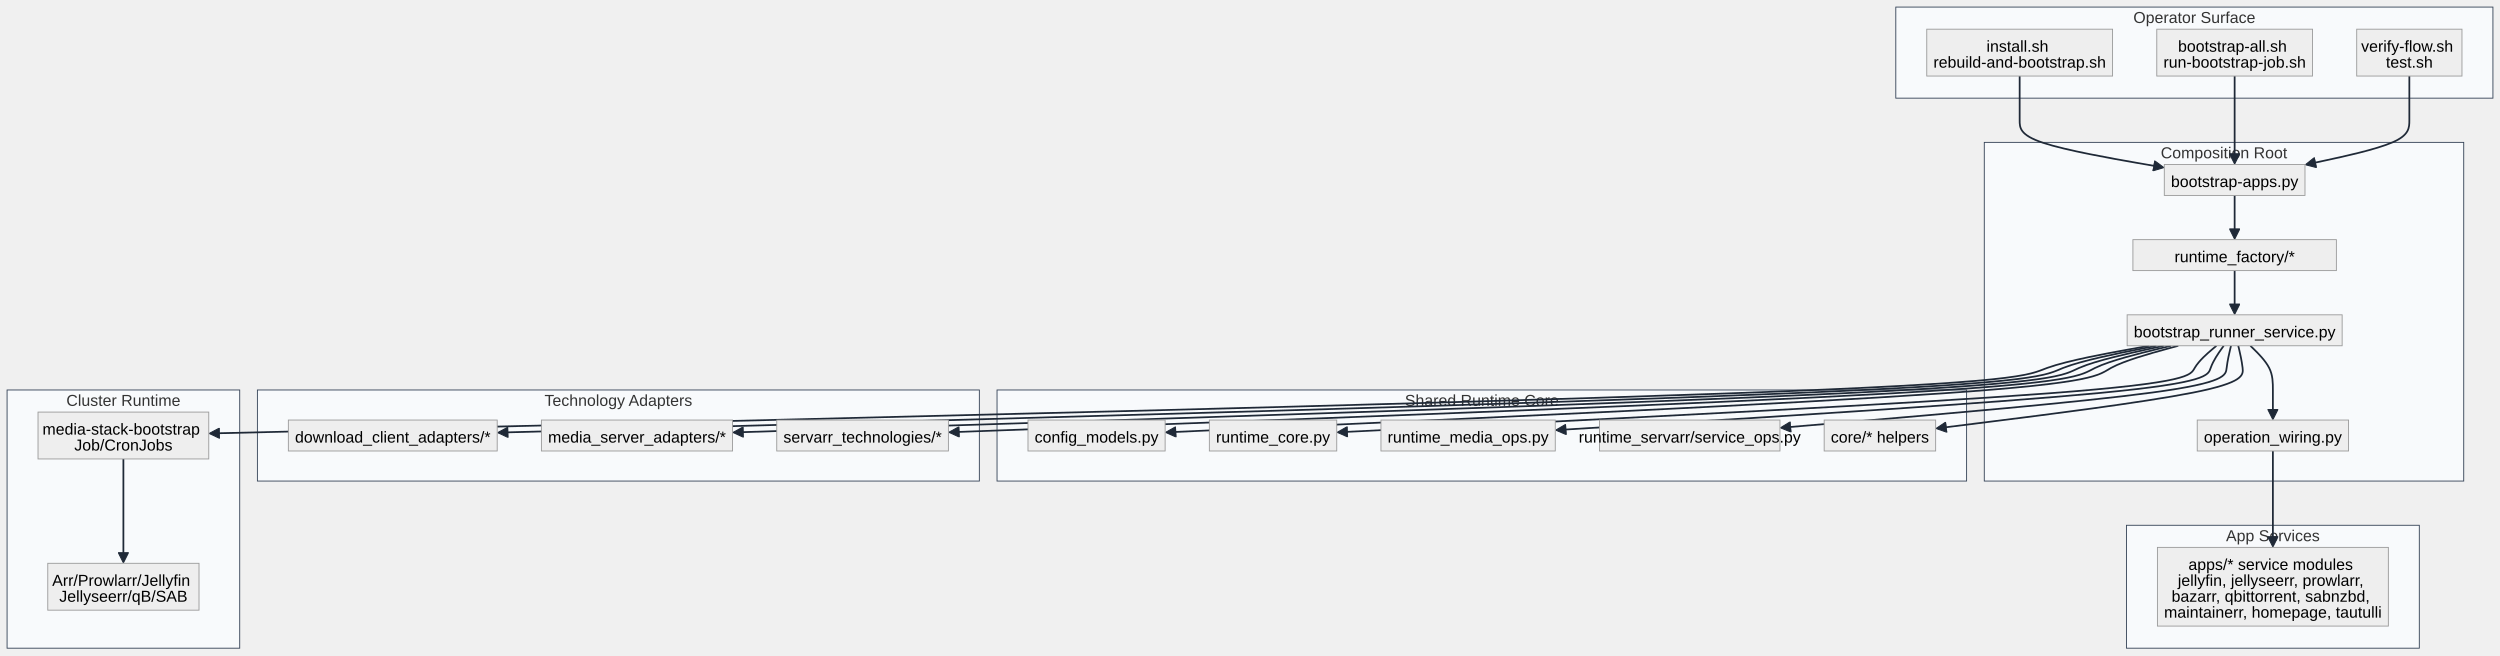
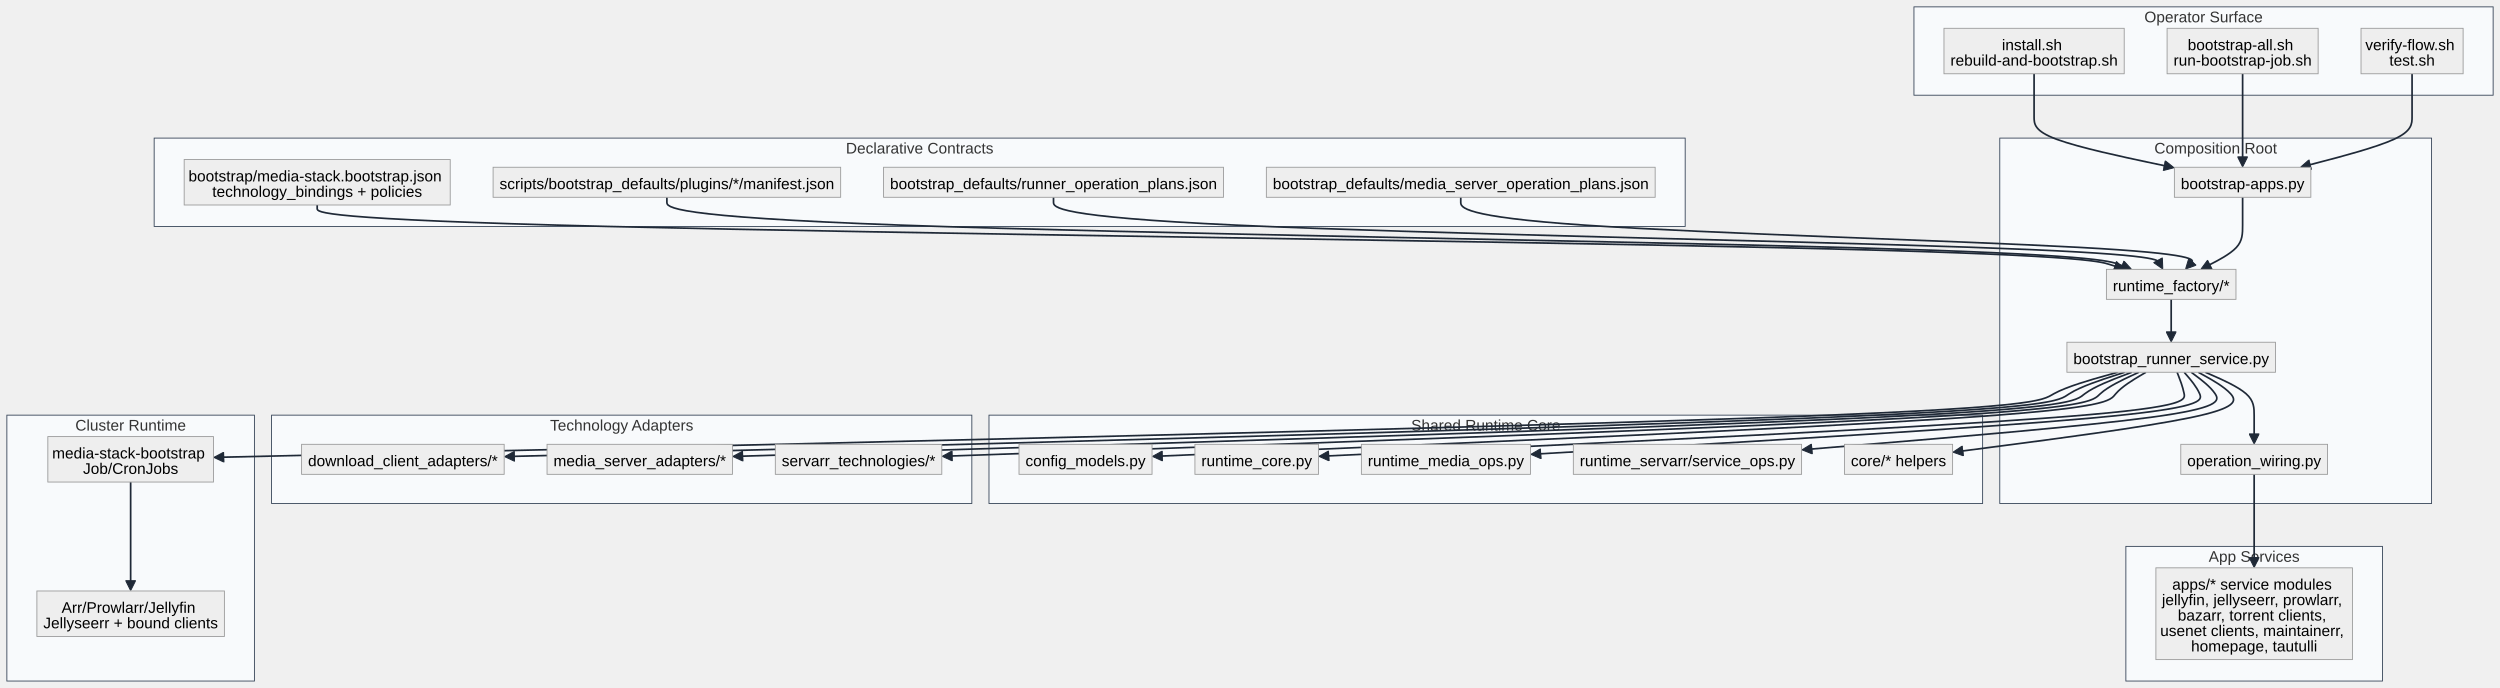
- <svg xmlns="http://www.w3.org/2000/svg" id="my-svg" width="100%" style="max-width: 2827.09px; background-color: white;" viewBox="-8 -8 2827.094 741" role="graphics-document document" aria-roledescription="flowchart-v2">
+ <svg xmlns="http://www.w3.org/2000/svg" id="my-svg" width="100%" style="max-width: 2914.64px; background-color: white;" viewBox="-8 -8 2914.641 802" role="graphics-document document" aria-roledescription="flowchart-v2">
  <style>#my-svg{font-family:"trebuchet ms",verdana,arial,sans-serif;font-size:18px;fill:#000000;}#my-svg .error-icon{fill:#552222;}#my-svg .error-text{fill:#552222;stroke:#552222;}#my-svg .edge-thickness-normal{stroke-width:2px;}#my-svg .edge-thickness-thick{stroke-width:3.5px;}#my-svg .edge-pattern-solid{stroke-dasharray:0;}#my-svg .edge-pattern-dashed{stroke-dasharray:3;}#my-svg .edge-pattern-dotted{stroke-dasharray:2;}#my-svg .marker{fill:#1f2937;stroke:#1f2937;}#my-svg .marker.cross{stroke:#1f2937;}#my-svg svg{font-family:"trebuchet ms",verdana,arial,sans-serif;font-size:18px;}#my-svg .label{font-family:"trebuchet ms",verdana,arial,sans-serif;color:#000000;}#my-svg .cluster-label text{fill:#333;}#my-svg .cluster-label span,#my-svg p{color:#333;}#my-svg .label text,#my-svg span,#my-svg p{fill:#000000;color:#000000;}#my-svg .node rect,#my-svg .node circle,#my-svg .node ellipse,#my-svg .node polygon,#my-svg .node path{fill:#eee;stroke:#999;stroke-width:1px;}#my-svg .flowchart-label text{text-anchor:middle;}#my-svg .node .katex path{fill:#000;stroke:#000;stroke-width:1px;}#my-svg .node .label{text-align:center;}#my-svg .node.clickable{cursor:pointer;}#my-svg .arrowheadPath{fill:#333333;}#my-svg .edgePath .path{stroke:#1f2937;stroke-width:2.0px;}#my-svg .flowchart-link{stroke:#1f2937;fill:none;}#my-svg .edgeLabel{background-color:white;text-align:center;}#my-svg .edgeLabel rect{opacity:0.5;background-color:white;fill:white;}#my-svg .labelBkg{background-color:rgba(255, 255, 255, 0.5);}#my-svg .cluster rect{fill:#f8fafc;stroke:#334155;stroke-width:1px;}#my-svg .cluster text{fill:#333;}#my-svg .cluster span,#my-svg p{color:#333;}#my-svg div.mermaidTooltip{position:absolute;text-align:center;max-width:200px;padding:2px;font-family:"trebuchet ms",verdana,arial,sans-serif;font-size:12px;background:#fef9c3;border:1px solid #707070;border-radius:2px;pointer-events:none;z-index:100;}#my-svg .flowchartTitleText{text-anchor:middle;font-size:18px;fill:#000000;}#my-svg :root{--mermaid-font-family:"trebuchet ms",verdana,arial,sans-serif;}</style>
  <g>
    <marker id="my-svg_flowchart-pointEnd" class="marker flowchart" viewBox="0 0 10 10" refX="6" refY="5" markerUnits="userSpaceOnUse" markerWidth="12" markerHeight="12" orient="auto">
      <path d="M 0 0 L 10 5 L 0 10 z" class="arrowMarkerPath" style="stroke-width: 1; stroke-dasharray: 1, 0;" />
    </marker>
    <marker id="my-svg_flowchart-pointStart" class="marker flowchart" viewBox="0 0 10 10" refX="4.5" refY="5" markerUnits="userSpaceOnUse" markerWidth="12" markerHeight="12" orient="auto">
      <path d="M 0 5 L 10 10 L 10 0 z" class="arrowMarkerPath" style="stroke-width: 1; stroke-dasharray: 1, 0;" />
    </marker>
    <marker id="my-svg_flowchart-circleEnd" class="marker flowchart" viewBox="0 0 10 10" refX="11" refY="5" markerUnits="userSpaceOnUse" markerWidth="11" markerHeight="11" orient="auto">
      <circle cx="5" cy="5" r="5" class="arrowMarkerPath" style="stroke-width: 1; stroke-dasharray: 1, 0;" />
    </marker>
    <marker id="my-svg_flowchart-circleStart" class="marker flowchart" viewBox="0 0 10 10" refX="-1" refY="5" markerUnits="userSpaceOnUse" markerWidth="11" markerHeight="11" orient="auto">
      <circle cx="5" cy="5" r="5" class="arrowMarkerPath" style="stroke-width: 1; stroke-dasharray: 1, 0;" />
    </marker>
    <marker id="my-svg_flowchart-crossEnd" class="marker cross flowchart" viewBox="0 0 11 11" refX="12" refY="5.2" markerUnits="userSpaceOnUse" markerWidth="11" markerHeight="11" orient="auto">
      <path d="M 1,1 l 9,9 M 10,1 l -9,9" class="arrowMarkerPath" style="stroke-width: 2; stroke-dasharray: 1, 0;" />
    </marker>
    <marker id="my-svg_flowchart-crossStart" class="marker cross flowchart" viewBox="0 0 11 11" refX="-1" refY="5.2" markerUnits="userSpaceOnUse" markerWidth="11" markerHeight="11" orient="auto">
      <path d="M 1,1 l 9,9 M 10,1 l -9,9" class="arrowMarkerPath" style="stroke-width: 2; stroke-dasharray: 1, 0;" />
    </marker>
    <g class="root">
      <g class="clusters">
        <g class="cluster default flowchart-label" id="Runtime">
-           <rect style="" rx="0" ry="0" x="0" y="433" width="263.078" height="292" />
-           <g class="cluster-label" transform="translate(131.5391, 433)">
+           <rect style="" rx="0" ry="0" x="0" y="476" width="288.609" height="310" />
+           <g class="cluster-label" transform="translate(144.3047, 476)">
            <text style="">
              <tspan xml:space="preserve" dy="1em" x="0" class="row">Cluster Runtime</tspan>
            </text>
          </g>
        </g>
        <g class="cluster default flowchart-label" id="AppSvc">
-           <rect style="" rx="0" ry="0" x="2396.688" y="586" width="331.156" height="139" />
-           <g class="cluster-label" transform="translate(2562.266, 586)">
+           <rect style="" rx="0" ry="0" x="2470.461" y="629" width="299.125" height="157" />
+           <g class="cluster-label" transform="translate(2620.023, 629)">
            <text style="">
              <tspan xml:space="preserve" dy="1em" x="0" class="row">App Services</tspan>
            </text>
          </g>
        </g>
        <g class="cluster default flowchart-label" id="Adapters">
-           <rect style="" rx="0" ry="0" x="283.078" y="433" width="816.406" height="103" />
-           <g class="cluster-label" transform="translate(691.2812, 433)">
+           <rect style="" rx="0" ry="0" x="308.609" y="476" width="816.406" height="103" />
+           <g class="cluster-label" transform="translate(716.8125, 476)">
            <text style="">
              <tspan xml:space="preserve" dy="1em" x="0" class="row">Technology Adapters</tspan>
            </text>
          </g>
        </g>
        <g class="cluster default flowchart-label" id="Core">
-           <rect style="" rx="0" ry="0" x="1119.484" y="433" width="1096.422" height="103" />
-           <g class="cluster-label" transform="translate(1667.695, 433)">
+           <rect style="" rx="0" ry="0" x="1145.016" y="476" width="1158.438" height="103" />
+           <g class="cluster-label" transform="translate(1724.234, 476)">
            <text style="">
              <tspan xml:space="preserve" dy="1em" x="0" class="row">Shared Runtime Core</tspan>
            </text>
          </g>
        </g>
        <g class="cluster default flowchart-label" id="Entry">
-           <rect style="" rx="0" ry="0" x="2235.906" y="153" width="542.164" height="383" />
-           <g class="cluster-label" transform="translate(2506.988, 153)">
+           <rect style="" rx="0" ry="0" x="2323.453" y="153" width="503.422" height="426" />
+           <g class="cluster-label" transform="translate(2575.164, 153)">
            <text style="">
              <tspan xml:space="preserve" dy="1em" x="0" class="row">Composition Root</tspan>
            </text>
          </g>
        </g>
+         <g class="cluster default flowchart-label" id="Contracts">
+           <rect style="" rx="0" ry="0" x="171.727" y="153" width="1784.953" height="103" />
+           <g class="cluster-label" transform="translate(1064.203, 153)">
+             <text style="">
+               <tspan xml:space="preserve" dy="1em" x="0" class="row">Declarative Contracts</tspan>
+             </text>
+           </g>
+         </g>
        <g class="cluster default flowchart-label" id="Operators">
-           <rect style="" rx="0" ry="0" x="2135.844" y="0" width="675.25" height="103" />
-           <g class="cluster-label" transform="translate(2473.469, 0)">
+           <rect style="" rx="0" ry="0" x="2223.391" y="0" width="675.25" height="103" />
+           <g class="cluster-label" transform="translate(2561.016, 0)">
            <text style="">
              <tspan xml:space="preserve" dy="1em" x="0" class="row">Operator Surface</tspan>
            </text>
          </g>
        </g>
      </g>
      <g class="edgePaths">
-         <path d="M2275.906,78L2275.906,82.167C2275.906,86.333,2275.906,94.667,2275.906,103C2275.906,111.333,2275.906,119.667,2275.906,128C2275.906,136.333,2275.906,144.667,2302.297,153.447C2328.687,162.227,2381.467,171.454,2407.858,176.068L2434.248,180.681" id="L-SH1-MAIN-0" class=" edge-thickness-normal edge-pattern-solid flowchart-link LS-SH1 LE-MAIN" style="fill:none;" marker-end="url(#my-svg_flowchart-pointEnd)" />
-         <path d="M2519.016,78L2519.016,82.167C2519.016,86.333,2519.016,94.667,2519.016,103C2519.016,111.333,2519.016,119.667,2519.016,128C2519.016,136.333,2519.016,144.667,2519.016,152.117C2519.016,159.567,2519.016,166.133,2519.016,169.417L2519.016,172.7" id="L-SH2-MAIN-0" class=" edge-thickness-normal edge-pattern-solid flowchart-link LS-SH2 LE-MAIN" style="fill:none;" marker-end="url(#my-svg_flowchart-pointEnd)" />
-         <path d="M2716.578,78L2716.578,82.167C2716.578,86.333,2716.578,94.667,2716.578,103C2716.578,111.333,2716.578,119.667,2716.578,128C2716.578,136.333,2716.578,144.667,2697.772,152.879C2678.967,161.091,2641.355,169.182,2622.55,173.228L2603.744,177.273" id="L-SH3-MAIN-0" class=" edge-thickness-normal edge-pattern-solid flowchart-link LS-SH3 LE-MAIN" style="fill:none;" marker-end="url(#my-svg_flowchart-pointEnd)" />
-         <path d="M2519.016,213L2519.016,217.167C2519.016,221.333,2519.016,229.667,2519.016,237.117C2519.016,244.567,2519.016,251.133,2519.016,254.417L2519.016,257.7" id="L-MAIN-RF-0" class=" edge-thickness-normal edge-pattern-solid flowchart-link LS-MAIN LE-RF" style="fill:none;" marker-end="url(#my-svg_flowchart-pointEnd)" />
-         <path d="M2519.016,298L2519.016,302.167C2519.016,306.333,2519.016,314.667,2519.016,322.117C2519.016,329.567,2519.016,336.133,2519.016,339.417L2519.016,342.7" id="L-RF-RUN-0" class=" edge-thickness-normal edge-pattern-solid flowchart-link LS-RF LE-RUN" style="fill:none;" marker-end="url(#my-svg_flowchart-pointEnd)" />
-         <path d="M2536.824,383L2541.065,387.167C2545.305,391.333,2553.785,399.667,2558.025,408C2562.266,416.333,2562.266,424.667,2562.266,433.617C2562.266,442.567,2562.266,452.133,2562.266,456.917L2562.266,461.7" id="L-RUN-WIRE-0" class=" edge-thickness-normal edge-pattern-solid flowchart-link LS-RUN LE-WIRE" style="fill:none;" marker-end="url(#my-svg_flowchart-pointEnd)" />
-         <path d="M2455.264,383L2440.086,387.167C2424.907,391.333,2394.549,399.667,2379.37,408C2364.191,416.333,2364.191,424.667,2189.305,436.789C2014.418,448.911,1664.646,464.821,1489.759,472.776L1314.873,480.732" id="L-RUN-CFG-0" class=" edge-thickness-normal edge-pattern-solid flowchart-link LS-RUN LE-CFG" style="fill:none;" marker-end="url(#my-svg_flowchart-pointEnd)" />
-         <path d="M2498.419,383L2493.515,387.167C2488.612,391.333,2478.804,399.667,2473.9,408C2468.996,416.333,2468.996,424.667,2308.986,436.777C2148.975,448.887,1828.955,464.774,1668.944,472.718L1508.934,480.661" id="L-RUN-CORE_RT-0" class=" edge-thickness-normal edge-pattern-solid flowchart-link LS-RUN LE-CORE_RT" style="fill:none;" marker-end="url(#my-svg_flowchart-pointEnd)" />
-         <path d="M2506.655,383L2503.712,387.167C2500.768,391.333,2494.882,399.667,2491.939,408C2488.996,416.333,2488.996,424.667,2366.837,436.351C2244.677,448.036,2000.359,463.073,1878.199,470.591L1756.04,478.109" id="L-RUN-MED-0" class=" edge-thickness-normal edge-pattern-solid flowchart-link LS-RUN LE-MED" style="fill:none;" marker-end="url(#my-svg_flowchart-pointEnd)" />
-         <path d="M2514.89,383L2513.908,387.167C2512.925,391.333,2510.961,399.667,2509.978,408C2508.996,416.333,2508.996,424.667,2425.851,435.897C2342.706,447.127,2176.415,461.255,2093.27,468.318L2010.125,475.382" id="L-RUN-ARR-0" class=" edge-thickness-normal edge-pattern-solid flowchart-link LS-RUN LE-ARR" style="fill:none;" marker-end="url(#my-svg_flowchart-pointEnd)" />
-         <path d="M2523.125,383L2524.104,387.167C2525.082,391.333,2527.039,399.667,2528.018,408C2528.996,416.333,2528.996,424.667,2471.858,435.991C2414.719,447.315,2300.442,461.63,2243.304,468.788L2186.165,475.945" id="L-RUN-LIB-0" class=" edge-thickness-normal edge-pattern-solid flowchart-link LS-RUN LE-LIB" style="fill:none;" marker-end="url(#my-svg_flowchart-pointEnd)" />
-         <path d="M2430.559,383L2409.497,387.167C2388.436,391.333,2346.314,399.667,2325.253,408C2304.191,416.333,2304.191,424.667,2013.418,436.85C1722.644,449.033,1141.096,465.066,850.322,473.082L559.548,481.098" id="L-RUN-DL-0" class=" edge-thickness-normal edge-pattern-solid flowchart-link LS-RUN LE-DL" style="fill:none;" marker-end="url(#my-svg_flowchart-pointEnd)" />
-         <path d="M2438.794,383L2419.693,387.167C2400.593,391.333,2362.392,399.667,2343.292,408C2324.191,416.333,2324.191,424.667,2074.438,436.813C1824.685,448.959,1325.179,464.919,1075.425,472.898L825.672,480.878" id="L-RUN-MS-0" class=" edge-thickness-normal edge-pattern-solid flowchart-link LS-RUN LE-MS" style="fill:none;" marker-end="url(#my-svg_flowchart-pointEnd)" />
-         <path d="M2447.029,383L2429.89,387.167C2412.75,391.333,2378.471,399.667,2361.331,408C2344.191,416.333,2344.191,424.667,2131.79,436.779C1919.388,448.89,1494.584,464.781,1282.182,472.726L1069.781,480.671" id="L-RUN-SA-0" class=" edge-thickness-normal edge-pattern-solid flowchart-link LS-RUN LE-SA" style="fill:none;" marker-end="url(#my-svg_flowchart-pointEnd)" />
-         <path d="M2562.266,502L2562.266,507.667C2562.266,513.333,2562.266,524.667,2562.266,534.5C2562.266,544.333,2562.266,552.667,2562.266,561C2562.266,569.333,2562.266,577.667,2562.266,585.117C2562.266,592.567,2562.266,599.133,2562.266,602.417L2562.266,605.7" id="L-WIRE-APPMOD-0" class=" edge-thickness-normal edge-pattern-solid flowchart-link LS-WIRE LE-APPMOD" style="fill:none;" marker-end="url(#my-svg_flowchart-pointEnd)" />
-         <path d="M2422.323,383L2399.301,387.167C2376.279,391.333,2330.235,399.667,2307.213,408C2284.191,416.333,2284.191,424.667,1942.389,437.011C1600.586,449.355,916.982,465.709,575.179,473.886L233.377,482.064" id="L-RUN-JOB-0" class=" edge-thickness-normal edge-pattern-solid flowchart-link LS-RUN LE-JOB" style="fill:none;" marker-end="url(#my-svg_flowchart-pointEnd)" />
-         <path d="M131.539,511L131.539,515.167C131.539,519.333,131.539,527.667,131.539,536C131.539,544.333,131.539,552.667,131.539,561C131.539,569.333,131.539,577.667,131.539,588.117C131.539,598.567,131.539,611.133,131.539,617.417L131.539,623.7" id="L-JOB-APPS-0" class=" edge-thickness-normal edge-pattern-solid flowchart-link LS-JOB LE-APPS" style="fill:none;" marker-end="url(#my-svg_flowchart-pointEnd)" />
+         <path d="M2363.453,78L2363.453,82.167C2363.453,86.333,2363.453,94.667,2363.453,103C2363.453,111.333,2363.453,119.667,2363.453,128C2363.453,136.333,2363.453,144.667,2389.849,154.425C2416.246,164.184,2469.038,175.367,2495.434,180.959L2521.831,186.551" id="L-SH1-MAIN-0" class=" edge-thickness-normal edge-pattern-solid flowchart-link LS-SH1 LE-MAIN" style="fill:none;" marker-end="url(#my-svg_flowchart-pointEnd)" />
+         <path d="M2606.563,78L2606.563,82.167C2606.563,86.333,2606.563,94.667,2606.563,103C2606.563,111.333,2606.563,119.667,2606.563,128C2606.563,136.333,2606.563,144.667,2606.563,153.617C2606.563,162.567,2606.563,172.133,2606.563,176.917L2606.563,181.7" id="L-SH2-MAIN-0" class=" edge-thickness-normal edge-pattern-solid flowchart-link LS-SH2 LE-MAIN" style="fill:none;" marker-end="url(#my-svg_flowchart-pointEnd)" />
+         <path d="M2804.125,78L2804.125,82.167C2804.125,86.333,2804.125,94.667,2804.125,103C2804.125,111.333,2804.125,119.667,2804.125,128C2804.125,136.333,2804.125,144.667,2783.242,154.277C2762.358,163.888,2720.591,174.775,2699.708,180.219L2678.824,185.663" id="L-SH3-MAIN-0" class=" edge-thickness-normal edge-pattern-solid flowchart-link LS-SH3 LE-MAIN" style="fill:none;" marker-end="url(#my-svg_flowchart-pointEnd)" />
+         <path d="M361.805,231L361.805,235.167C361.805,239.333,361.805,247.667,700.127,256C1038.449,264.333,1715.094,272.667,2065.473,280.728C2415.852,288.79,2439.966,296.58,2452.023,300.476L2464.08,304.371" id="L-CFG-RF-0" class=" edge-thickness-normal edge-pattern-solid flowchart-link LS-CFG LE-RF" style="fill:none;" marker-end="url(#my-svg_flowchart-pointEnd)" />
+         <path d="M769.492,222L769.492,227.667C769.492,233.333,769.492,244.667,1043.2,254.5C1316.908,264.333,1864.323,272.667,2148.142,280.686C2431.961,288.704,2452.183,296.409,2462.295,300.261L2472.406,304.113" id="L-PM-RF-0" class=" edge-thickness-normal edge-pattern-solid flowchart-link LS-PM LE-RF" style="fill:none;" marker-end="url(#my-svg_flowchart-pointEnd)" />
+         <path d="M1220.242,222L1220.242,227.667C1220.242,233.333,1220.242,244.667,1433.539,254.5C1646.836,264.333,2073.43,272.667,2288.584,280.225C2503.738,287.784,2507.452,294.567,2509.309,297.959L2511.166,301.351" id="L-RPLAN-RF-0" class=" edge-thickness-normal edge-pattern-solid flowchart-link LS-RPLAN LE-RF" style="fill:none;" marker-end="url(#my-svg_flowchart-pointEnd)" />
+         <path d="M1695.031,222L1695.031,227.667C1695.031,233.333,1695.031,244.667,1839.742,254.5C1984.452,264.333,2273.872,272.667,2415.267,280.357C2556.661,288.047,2550.028,295.094,2546.712,298.617L2543.396,302.141" id="L-MPLAN-RF-0" class=" edge-thickness-normal edge-pattern-solid flowchart-link LS-MPLAN LE-RF" style="fill:none;" marker-end="url(#my-svg_flowchart-pointEnd)" />
+         <path d="M2606.563,222L2606.563,227.667C2606.563,233.333,2606.563,244.667,2606.563,254.5C2606.563,264.333,2606.563,272.667,2599.186,280.598C2591.809,288.53,2577.055,296.06,2569.678,299.826L2562.301,303.591" id="L-MAIN-RF-0" class=" edge-thickness-normal edge-pattern-solid flowchart-link LS-MAIN LE-RF" style="fill:none;" marker-end="url(#my-svg_flowchart-pointEnd)" />
+         <path d="M2523.293,341L2523.293,345.167C2523.293,349.333,2523.293,357.667,2523.293,365.117C2523.293,372.567,2523.293,379.133,2523.293,382.417L2523.293,385.7" id="L-RF-RUN-0" class=" edge-thickness-normal edge-pattern-solid flowchart-link LS-RF LE-RUN" style="fill:none;" marker-end="url(#my-svg_flowchart-pointEnd)" />
+         <path d="M2563.123,426L2572.607,430.167C2582.09,434.333,2601.057,442.667,2610.54,451C2620.023,459.333,2620.023,467.667,2620.023,476.617C2620.023,485.567,2620.023,495.133,2620.023,499.917L2620.023,504.7" id="L-RUN-WIRE-0" class=" edge-thickness-normal edge-pattern-solid flowchart-link LS-RUN LE-WIRE" style="fill:none;" marker-end="url(#my-svg_flowchart-pointEnd)" />
+         <path d="M2493.829,426L2486.814,430.167C2479.799,434.333,2465.769,442.667,2458.753,451C2451.738,459.333,2451.738,467.667,2266.516,479.821C2081.294,491.976,1710.849,507.952,1525.627,515.939L1340.404,523.927" id="L-RUN-CFGM-0" class=" edge-thickness-normal edge-pattern-solid flowchart-link LS-RUN LE-CFGM" style="fill:none;" marker-end="url(#my-svg_flowchart-pointEnd)" />
+         <path d="M2530.182,426L2531.822,430.167C2533.462,434.333,2536.743,442.667,2538.383,451C2540.023,459.333,2540.023,467.667,2372.431,479.804C2204.838,491.941,1869.652,507.882,1702.059,515.852L1534.466,523.823" id="L-RUN-CORE_RT-0" class=" edge-thickness-normal edge-pattern-solid flowchart-link LS-RUN LE-CORE_RT" style="fill:none;" marker-end="url(#my-svg_flowchart-pointEnd)" />
+         <path d="M2538.417,426L2542.018,430.167C2545.619,434.333,2552.821,442.667,2556.422,451C2560.023,459.333,2560.023,467.667,2430.282,479.406C2300.54,491.146,2041.056,506.292,1911.314,513.865L1781.572,521.438" id="L-RUN-MED-0" class=" edge-thickness-normal edge-pattern-solid flowchart-link LS-RUN LE-MED" style="fill:none;" marker-end="url(#my-svg_flowchart-pointEnd)" />
+         <path d="M2546.653,426L2552.214,430.167C2557.776,434.333,2568.9,442.667,2574.462,451C2580.023,459.333,2580.023,467.667,2499.632,478.504C2419.24,489.341,2258.456,502.681,2178.064,509.352L2097.672,516.022" id="L-RUN-ARR-0" class=" edge-thickness-normal edge-pattern-solid flowchart-link LS-RUN LE-ARR" style="fill:none;" marker-end="url(#my-svg_flowchart-pointEnd)" />
+         <path d="M2554.888,426L2562.41,430.167C2569.933,434.333,2584.978,442.667,2592.501,451C2600.023,459.333,2600.023,467.667,2545.638,478.931C2491.252,490.196,2382.48,504.392,2328.094,511.49L2273.709,518.588" id="L-RUN-LIB-0" class=" edge-thickness-normal edge-pattern-solid flowchart-link LS-RUN LE-LIB" style="fill:none;" marker-end="url(#my-svg_flowchart-pointEnd)" />
+         <path d="M2469.123,426L2456.226,430.167C2443.328,434.333,2417.533,442.667,2404.636,451C2391.738,459.333,2391.738,467.667,2090.628,479.868C1789.519,492.069,1187.299,508.138,886.189,516.173L585.079,524.208" id="L-RUN-DL-0" class=" edge-thickness-normal edge-pattern-solid flowchart-link LS-RUN LE-DL" style="fill:none;" marker-end="url(#my-svg_flowchart-pointEnd)" />
+         <path d="M2477.359,426L2466.422,430.167C2455.485,434.333,2433.612,442.667,2422.675,451C2411.738,459.333,2411.738,467.667,2151.649,479.835C1891.56,492.004,1371.382,508.008,1111.293,516.01L851.204,524.012" id="L-RUN-MS-0" class=" edge-thickness-normal edge-pattern-solid flowchart-link LS-RUN LE-MS" style="fill:none;" marker-end="url(#my-svg_flowchart-pointEnd)" />
+         <path d="M2485.594,426L2476.618,430.167C2467.642,434.333,2449.69,442.667,2440.714,451C2431.738,459.333,2431.738,467.667,2209.001,479.806C1986.263,491.945,1540.788,507.891,1318.05,515.864L1095.312,523.836" id="L-RUN-SA-0" class=" edge-thickness-normal edge-pattern-solid flowchart-link LS-RUN LE-SA" style="fill:none;" marker-end="url(#my-svg_flowchart-pointEnd)" />
+         <path d="M2620.023,545L2620.023,550.667C2620.023,556.333,2620.023,567.667,2620.023,577.5C2620.023,587.333,2620.023,595.667,2620.023,604C2620.023,612.333,2620.023,620.667,2620.023,628.117C2620.023,635.567,2620.023,642.133,2620.023,645.417L2620.023,648.7" id="L-WIRE-APPMOD-0" class=" edge-thickness-normal edge-pattern-solid flowchart-link LS-WIRE LE-APPMOD" style="fill:none;" marker-end="url(#my-svg_flowchart-pointEnd)" />
+         <path d="M2460.888,426L2446.03,430.167C2431.171,434.333,2401.455,442.667,2386.597,451C2371.738,459.333,2371.738,467.667,2017.472,480.024C1663.206,492.382,954.674,508.764,600.408,516.955L246.142,525.145" id="L-RUN-JOB-0" class=" edge-thickness-normal edge-pattern-solid flowchart-link LS-RUN LE-JOB" style="fill:none;" marker-end="url(#my-svg_flowchart-pointEnd)" />
+         <path d="M144.305,554L144.305,558.167C144.305,562.333,144.305,570.667,144.305,579C144.305,587.333,144.305,595.667,144.305,604C144.305,612.333,144.305,620.667,144.305,632.617C144.305,644.567,144.305,660.133,144.305,667.917L144.305,675.7" id="L-JOB-APPS-0" class=" edge-thickness-normal edge-pattern-solid flowchart-link LS-JOB LE-APPS" style="fill:none;" marker-end="url(#my-svg_flowchart-pointEnd)" />
      </g>
      <g class="edgeLabels">
        <g class="edgeLabel">
          <g class="label" transform="translate(0, 0)">
            <rect rx="0" ry="0" width="0" height="0" />
            <text style="">
              <tspan xml:space="preserve" dy="1em" x="0" class="row" />
            </text>
          </g>
        </g>
        <g class="edgeLabel">
          <g class="label" transform="translate(0, 0)">
            <rect rx="0" ry="0" width="0" height="0" />
            <text style="">
              <tspan xml:space="preserve" dy="1em" x="0" class="row" />
            </text>
          </g>
        </g>
        <g class="edgeLabel">
          <g class="label" transform="translate(0, 0)">
            <rect rx="0" ry="0" width="0" height="0" />
            <text style="">
              <tspan xml:space="preserve" dy="1em" x="0" class="row" />
            </text>
          </g>
        </g>
        <g class="edgeLabel">
          <g class="label" transform="translate(0, 0)">
            <rect rx="0" ry="0" width="0" height="0" />
            <text style="">
              <tspan xml:space="preserve" dy="1em" x="0" class="row" />
            </text>
          </g>
        </g>
        <g class="edgeLabel">
          <g class="label" transform="translate(0, 0)">
            <rect rx="0" ry="0" width="0" height="0" />
            <text style="">
              <tspan xml:space="preserve" dy="1em" x="0" class="row" />
            </text>
          </g>
        </g>
        <g class="edgeLabel">
          <g class="label" transform="translate(0, 0)">
            <rect rx="0" ry="0" width="0" height="0" />
            <text style="">
              <tspan xml:space="preserve" dy="1em" x="0" class="row" />
            </text>
          </g>
        </g>
        <g class="edgeLabel">
          <g class="label" transform="translate(0, 0)">
            <rect rx="0" ry="0" width="0" height="0" />
            <text style="">
              <tspan xml:space="preserve" dy="1em" x="0" class="row" />
            </text>
          </g>
        </g>
        <g class="edgeLabel">
          <g class="label" transform="translate(0, 0)">
            <rect rx="0" ry="0" width="0" height="0" />
            <text style="">
              <tspan xml:space="preserve" dy="1em" x="0" class="row" />
            </text>
          </g>
        </g>
        <g class="edgeLabel">
          <g class="label" transform="translate(0, 0)">
            <rect rx="0" ry="0" width="0" height="0" />
            <text style="">
              <tspan xml:space="preserve" dy="1em" x="0" class="row" />
            </text>
          </g>
        </g>
        <g class="edgeLabel">
          <g class="label" transform="translate(0, 0)">
            <rect rx="0" ry="0" width="0" height="0" />
            <text style="">
              <tspan xml:space="preserve" dy="1em" x="0" class="row" />
            </text>
          </g>
        </g>
        <g class="edgeLabel">
          <g class="label" transform="translate(0, 0)">
            <rect rx="0" ry="0" width="0" height="0" />
            <text style="">
              <tspan xml:space="preserve" dy="1em" x="0" class="row" />
            </text>
          </g>
        </g>
        <g class="edgeLabel">
          <g class="label" transform="translate(0, 0)">
            <rect rx="0" ry="0" width="0" height="0" />
            <text style="">
              <tspan xml:space="preserve" dy="1em" x="0" class="row" />
            </text>
          </g>
        </g>
        <g class="edgeLabel">
          <g class="label" transform="translate(0, 0)">
            <rect rx="0" ry="0" width="0" height="0" />
            <text style="">
              <tspan xml:space="preserve" dy="1em" x="0" class="row" />
            </text>
          </g>
        </g>
        <g class="edgeLabel">
          <g class="label" transform="translate(0, 0)">
            <rect rx="0" ry="0" width="0" height="0" />
            <text style="">
              <tspan xml:space="preserve" dy="1em" x="0" class="row" />
            </text>
          </g>
        </g>
        <g class="edgeLabel">
          <g class="label" transform="translate(0, 0)">
            <rect rx="0" ry="0" width="0" height="0" />
            <text style="">
              <tspan xml:space="preserve" dy="1em" x="0" class="row" />
            </text>
          </g>
        </g>
        <g class="edgeLabel">
          <g class="label" transform="translate(0, 0)">
            <rect rx="0" ry="0" width="0" height="0" />
            <text style="">
              <tspan xml:space="preserve" dy="1em" x="0" class="row" />
            </text>
          </g>
        </g>
        <g class="edgeLabel">
          <g class="label" transform="translate(0, 0)">
            <rect rx="0" ry="0" width="0" height="0" />
            <text style="">
              <tspan xml:space="preserve" dy="1em" x="0" class="row" />
            </text>
          </g>
        </g>
+         <g class="edgeLabel">
+           <g class="label" transform="translate(0, 0)">
+             <rect rx="0" ry="0" width="0" height="0" />
+             <text style="">
+               <tspan xml:space="preserve" dy="1em" x="0" class="row" />
+             </text>
+           </g>
+         </g>
+         <g class="edgeLabel">
+           <g class="label" transform="translate(0, 0)">
+             <rect rx="0" ry="0" width="0" height="0" />
+             <text style="">
+               <tspan xml:space="preserve" dy="1em" x="0" class="row" />
+             </text>
+           </g>
+         </g>
+         <g class="edgeLabel">
+           <g class="label" transform="translate(0, 0)">
+             <rect rx="0" ry="0" width="0" height="0" />
+             <text style="">
+               <tspan xml:space="preserve" dy="1em" x="0" class="row" />
+             </text>
+           </g>
+         </g>
+         <g class="edgeLabel">
+           <g class="label" transform="translate(0, 0)">
+             <rect rx="0" ry="0" width="0" height="0" />
+             <text style="">
+               <tspan xml:space="preserve" dy="1em" x="0" class="row" />
+             </text>
+           </g>
+         </g>
      </g>
      <g class="nodes">
-         <g class="node default default flowchart-label" id="flowchart-JOB-16" data-node="true" data-id="JOB" transform="translate(131.5391, 484.5)">
+         <g class="node default default flowchart-label" id="flowchart-JOB-20" data-node="true" data-id="JOB" transform="translate(144.3047, 527.5)">
          <rect class="basic label-container" style="" rx="0" ry="0" x="-96.539" y="-26.5" width="193.078" height="53" />
          <g class="label" style="" transform="translate(0, -19)">
            <rect />
            <text style="">
              <tspan xml:space="preserve" dy="1em" x="0" class="row">media-stack-bootstrap</tspan>
              <tspan xml:space="preserve" dy="1em" x="0" class="row">Job/CronJobs</tspan>
            </text>
          </g>
        </g>
-         <g class="node default default flowchart-label" id="flowchart-APPS-17" data-node="true" data-id="APPS" transform="translate(131.5391, 655.5)">
-           <rect class="basic label-container" style="" rx="0" ry="0" x="-85.516" y="-26.5" width="171.031" height="53" />
+         <g class="node default default flowchart-label" id="flowchart-APPS-21" data-node="true" data-id="APPS" transform="translate(144.3047, 707.5)">
+           <rect class="basic label-container" style="" rx="0" ry="0" x="-109.305" y="-26.5" width="218.609" height="53" />
          <g class="label" style="" transform="translate(0, -19)">
            <rect />
            <text style="">
              <tspan xml:space="preserve" dy="1em" x="0" class="row">Arr/Prowlarr/Jellyfin</tspan>
-               <tspan xml:space="preserve" dy="1em" x="0" class="row">Jellyseerr/qB/SAB</tspan>
-             </text>
-           </g>
-         </g>
-         <g class="node default default flowchart-label" id="flowchart-APPMOD-15" data-node="true" data-id="APPMOD" transform="translate(2562.266, 655.5)">
-           <rect class="basic label-container" style="" rx="0" ry="0" x="-130.578" y="-44.5" width="261.156" height="89" />
-           <g class="label" style="" transform="translate(0, -37)">
+               <tspan xml:space="preserve" dy="1em" x="0" class="row">Jellyseerr + bound clients</tspan>
+             </text>
+           </g>
+         </g>
+         <g class="node default default flowchart-label" id="flowchart-APPMOD-19" data-node="true" data-id="APPMOD" transform="translate(2620.023, 707.5)">
+           <rect class="basic label-container" style="" rx="0" ry="0" x="-114.562" y="-53.5" width="229.125" height="107" />
+           <g class="label" style="" transform="translate(0, -46)">
            <rect />
            <text style="">
              <tspan xml:space="preserve" dy="1em" x="0" class="row">apps/* service modules</tspan>
              <tspan xml:space="preserve" dy="1em" x="0" class="row">jellyfin, jellyseerr, prowlarr,</tspan>
-               <tspan xml:space="preserve" dy="1em" x="0" class="row">bazarr, qbittorrent, sabnzbd,</tspan>
-               <tspan xml:space="preserve" dy="1em" x="0" class="row">maintainerr, homepage, tautulli</tspan>
-             </text>
-           </g>
-         </g>
-         <g class="node default default flowchart-label" id="flowchart-DL-12" data-node="true" data-id="DL" transform="translate(436.1641, 484.5)">
+               <tspan xml:space="preserve" dy="1em" x="0" class="row">bazarr, torrent clients,</tspan>
+               <tspan xml:space="preserve" dy="1em" x="0" class="row">usenet clients, maintainerr,</tspan>
+               <tspan xml:space="preserve" dy="1em" x="0" class="row">homepage, tautulli</tspan>
+             </text>
+           </g>
+         </g>
+         <g class="node default default flowchart-label" id="flowchart-DL-16" data-node="true" data-id="DL" transform="translate(461.6953, 527.5)">
          <rect class="basic label-container" style="" rx="0" ry="0" x="-118.086" y="-17.5" width="236.172" height="35" />
          <g class="label" style="" transform="translate(0, -10)">
            <rect />
            <text style="">
              <tspan xml:space="preserve" dy="1em" x="0" class="row">download_client_adapters/*</tspan>
            </text>
          </g>
        </g>
-         <g class="node default default flowchart-label" id="flowchart-MS-13" data-node="true" data-id="MS" transform="translate(712.3125, 484.5)">
+         <g class="node default default flowchart-label" id="flowchart-MS-17" data-node="true" data-id="MS" transform="translate(737.8438, 527.5)">
          <rect class="basic label-container" style="" rx="0" ry="0" x="-108.062" y="-17.5" width="216.125" height="35" />
          <g class="label" style="" transform="translate(0, -10)">
            <rect />
            <text style="">
              <tspan xml:space="preserve" dy="1em" x="0" class="row">media_server_adapters/*</tspan>
            </text>
          </g>
        </g>
-         <g class="node default default flowchart-label" id="flowchart-SA-14" data-node="true" data-id="SA" transform="translate(967.4297, 484.5)">
+         <g class="node default default flowchart-label" id="flowchart-SA-18" data-node="true" data-id="SA" transform="translate(992.9609, 527.5)">
          <rect class="basic label-container" style="" rx="0" ry="0" x="-97.055" y="-17.5" width="194.109" height="35" />
          <g class="label" style="" transform="translate(0, -10)">
            <rect />
            <text style="">
              <tspan xml:space="preserve" dy="1em" x="0" class="row">servarr_technologies/*</tspan>
            </text>
          </g>
        </g>
-         <g class="node default default flowchart-label" id="flowchart-CFG-7" data-node="true" data-id="CFG" transform="translate(1232.031, 484.5)">
+         <g class="node default default flowchart-label" id="flowchart-CFGM-11" data-node="true" data-id="CFGM" transform="translate(1257.562, 527.5)">
          <rect class="basic label-container" style="" rx="0" ry="0" x="-77.547" y="-17.5" width="155.094" height="35" />
          <g class="label" style="" transform="translate(0, -10)">
            <rect />
            <text style="">
              <tspan xml:space="preserve" dy="1em" x="0" class="row">config_models.py</tspan>
            </text>
          </g>
        </g>
-         <g class="node default default flowchart-label" id="flowchart-CORE_RT-8" data-node="true" data-id="CORE_RT" transform="translate(1431.609, 484.5)">
+         <g class="node default default flowchart-label" id="flowchart-CORE_RT-12" data-node="true" data-id="CORE_RT" transform="translate(1457.141, 527.5)">
          <rect class="basic label-container" style="" rx="0" ry="0" x="-72.031" y="-17.5" width="144.062" height="35" />
          <g class="label" style="" transform="translate(0, -10)">
            <rect />
            <text style="">
              <tspan xml:space="preserve" dy="1em" x="0" class="row">runtime_core.py</tspan>
            </text>
          </g>
        </g>
-         <g class="node default default flowchart-label" id="flowchart-MED-9" data-node="true" data-id="MED" transform="translate(1652.195, 484.5)">
+         <g class="node default default flowchart-label" id="flowchart-MED-13" data-node="true" data-id="MED" transform="translate(1677.727, 527.5)">
          <rect class="basic label-container" style="" rx="0" ry="0" x="-98.555" y="-17.5" width="197.109" height="35" />
          <g class="label" style="" transform="translate(0, -10)">
            <rect />
            <text style="">
              <tspan xml:space="preserve" dy="1em" x="0" class="row">runtime_media_ops.py</tspan>
            </text>
          </g>
        </g>
-         <g class="node default default flowchart-label" id="flowchart-ARR-10" data-node="true" data-id="ARR" transform="translate(1902.797, 484.5)">
-           <rect class="basic label-container" style="" rx="0" ry="0" x="-102.047" y="-17.5" width="204.094" height="35" />
+         <g class="node default default flowchart-label" id="flowchart-ARR-14" data-node="true" data-id="ARR" transform="translate(1959.336, 527.5)">
+           <rect class="basic label-container" style="" rx="0" ry="0" x="-133.055" y="-17.5" width="266.109" height="35" />
          <g class="label" style="" transform="translate(0, -10)">
            <rect />
            <text style="">
              <tspan xml:space="preserve" dy="1em" x="0" class="row">runtime_servarr/service_ops.py</tspan>
            </text>
          </g>
        </g>
-         <g class="node default default flowchart-label" id="flowchart-LIB-11" data-node="true" data-id="LIB" transform="translate(2117.875, 484.5)">
+         <g class="node default default flowchart-label" id="flowchart-LIB-15" data-node="true" data-id="LIB" transform="translate(2205.422, 527.5)">
          <rect class="basic label-container" style="" rx="0" ry="0" x="-63.031" y="-17.5" width="126.062" height="35" />
          <g class="label" style="" transform="translate(0, -10)">
            <rect />
            <text style="">
              <tspan xml:space="preserve" dy="1em" x="0" class="row">core/* helpers</tspan>
            </text>
          </g>
        </g>
-         <g class="node default default flowchart-label" id="flowchart-MAIN-3" data-node="true" data-id="MAIN" transform="translate(2519.016, 195.5)">
+         <g class="node default default flowchart-label" id="flowchart-MAIN-7" data-node="true" data-id="MAIN" transform="translate(2606.562, 204.5)">
          <rect class="basic label-container" style="" rx="0" ry="0" x="-79.547" y="-17.5" width="159.094" height="35" />
          <g class="label" style="" transform="translate(0, -10)">
            <rect />
            <text style="">
              <tspan xml:space="preserve" dy="1em" x="0" class="row">bootstrap-apps.py</tspan>
            </text>
          </g>
        </g>
-         <g class="node default default flowchart-label" id="flowchart-RF-4" data-node="true" data-id="RF" transform="translate(2519.016, 280.5)">
-           <rect class="basic label-container" style="" rx="0" ry="0" x="-115.047" y="-17.5" width="230.094" height="35" />
+         <g class="node default default flowchart-label" id="flowchart-RF-8" data-node="true" data-id="RF" transform="translate(2523.293, 323.5)">
+           <rect class="basic label-container" style="" rx="0" ry="0" x="-75.531" y="-17.5" width="151.062" height="35" />
          <g class="label" style="" transform="translate(0, -10)">
            <rect />
            <text style="">
              <tspan xml:space="preserve" dy="1em" x="0" class="row">runtime_factory/*</tspan>
            </text>
          </g>
        </g>
-         <g class="node default default flowchart-label" id="flowchart-RUN-5" data-node="true" data-id="RUN" transform="translate(2519.016, 365.5)">
+         <g class="node default default flowchart-label" id="flowchart-RUN-9" data-node="true" data-id="RUN" transform="translate(2523.293, 408.5)">
          <rect class="basic label-container" style="" rx="0" ry="0" x="-121.57" y="-17.5" width="243.141" height="35" />
          <g class="label" style="" transform="translate(0, -10)">
            <rect />
            <text style="">
              <tspan xml:space="preserve" dy="1em" x="0" class="row">bootstrap_runner_service.py</tspan>
            </text>
          </g>
        </g>
-         <g class="node default default flowchart-label" id="flowchart-WIRE-6" data-node="true" data-id="WIRE" transform="translate(2562.266, 484.5)">
+         <g class="node default default flowchart-label" id="flowchart-WIRE-10" data-node="true" data-id="WIRE" transform="translate(2620.023, 527.5)">
          <rect class="basic label-container" style="" rx="0" ry="0" x="-85.547" y="-17.5" width="171.094" height="35" />
          <g class="label" style="" transform="translate(0, -10)">
            <rect />
            <text style="">
              <tspan xml:space="preserve" dy="1em" x="0" class="row">operation_wiring.py</tspan>
            </text>
          </g>
        </g>
-         <g class="node default default flowchart-label" id="flowchart-SH1-0" data-node="true" data-id="SH1" transform="translate(2275.906, 51.5)">
+         <g class="node default default flowchart-label" id="flowchart-CFG-3" data-node="true" data-id="CFG" transform="translate(361.8047, 204.5)">
+           <rect class="basic label-container" style="" rx="0" ry="0" x="-155.078" y="-26.5" width="310.156" height="53" />
+           <g class="label" style="" transform="translate(0, -19)">
+             <rect />
+             <text style="">
+               <tspan xml:space="preserve" dy="1em" x="0" class="row">bootstrap/media-stack.bootstrap.json</tspan>
+               <tspan xml:space="preserve" dy="1em" x="0" class="row">technology_bindings + policies</tspan>
+             </text>
+           </g>
+         </g>
+         <g class="node default default flowchart-label" id="flowchart-PM-4" data-node="true" data-id="PM" transform="translate(769.4922, 204.5)">
+           <rect class="basic label-container" style="" rx="0" ry="0" x="-202.609" y="-17.5" width="405.219" height="35" />
+           <g class="label" style="" transform="translate(0, -10)">
+             <rect />
+             <text style="">
+               <tspan xml:space="preserve" dy="1em" x="0" class="row">scripts/bootstrap_defaults/plugins/*/manifest.json</tspan>
+             </text>
+           </g>
+         </g>
+         <g class="node default default flowchart-label" id="flowchart-RPLAN-5" data-node="true" data-id="RPLAN" transform="translate(1220.242, 204.5)">
+           <rect class="basic label-container" style="" rx="0" ry="0" x="-198.141" y="-17.5" width="396.281" height="35" />
+           <g class="label" style="" transform="translate(0, -10)">
+             <rect />
+             <text style="">
+               <tspan xml:space="preserve" dy="1em" x="0" class="row">bootstrap_defaults/runner_operation_plans.json</tspan>
+             </text>
+           </g>
+         </g>
+         <g class="node default default flowchart-label" id="flowchart-MPLAN-6" data-node="true" data-id="MPLAN" transform="translate(1695.031, 204.5)">
+           <rect class="basic label-container" style="" rx="0" ry="0" x="-226.648" y="-17.5" width="453.297" height="35" />
+           <g class="label" style="" transform="translate(0, -10)">
+             <rect />
+             <text style="">
+               <tspan xml:space="preserve" dy="1em" x="0" class="row">bootstrap_defaults/media_server_operation_plans.json</tspan>
+             </text>
+           </g>
+         </g>
+         <g class="node default default flowchart-label" id="flowchart-SH1-0" data-node="true" data-id="SH1" transform="translate(2363.453, 51.5)">
          <rect class="basic label-container" style="" rx="0" ry="0" x="-105.062" y="-26.5" width="210.125" height="53" />
          <g class="label" style="" transform="translate(0, -19)">
            <rect />
            <text style="">
              <tspan xml:space="preserve" dy="1em" x="0" class="row">install.sh</tspan>
              <tspan xml:space="preserve" dy="1em" x="0" class="row">rebuild-and-bootstrap.sh</tspan>
            </text>
          </g>
        </g>
-         <g class="node default default flowchart-label" id="flowchart-SH2-1" data-node="true" data-id="SH2" transform="translate(2519.016, 51.5)">
+         <g class="node default default flowchart-label" id="flowchart-SH2-1" data-node="true" data-id="SH2" transform="translate(2606.562, 51.5)">
          <rect class="basic label-container" style="" rx="0" ry="0" x="-88.047" y="-26.5" width="176.094" height="53" />
          <g class="label" style="" transform="translate(0, -19)">
            <rect />
            <text style="">
              <tspan xml:space="preserve" dy="1em" x="0" class="row">bootstrap-all.sh</tspan>
              <tspan xml:space="preserve" dy="1em" x="0" class="row">run-bootstrap-job.sh</tspan>
            </text>
          </g>
        </g>
-         <g class="node default default flowchart-label" id="flowchart-SH3-2" data-node="true" data-id="SH3" transform="translate(2716.578, 51.5)">
+         <g class="node default default flowchart-label" id="flowchart-SH3-2" data-node="true" data-id="SH3" transform="translate(2804.125, 51.5)">
          <rect class="basic label-container" style="" rx="0" ry="0" x="-59.516" y="-26.5" width="119.031" height="53" />
          <g class="label" style="" transform="translate(0, -19)">
            <rect />
            <text style="">
              <tspan xml:space="preserve" dy="1em" x="0" class="row">verify-flow.sh</tspan>
              <tspan xml:space="preserve" dy="1em" x="0" class="row">test.sh</tspan>
            </text>
          </g>
        </g>
      </g>
    </g>
  </g>
</svg>
